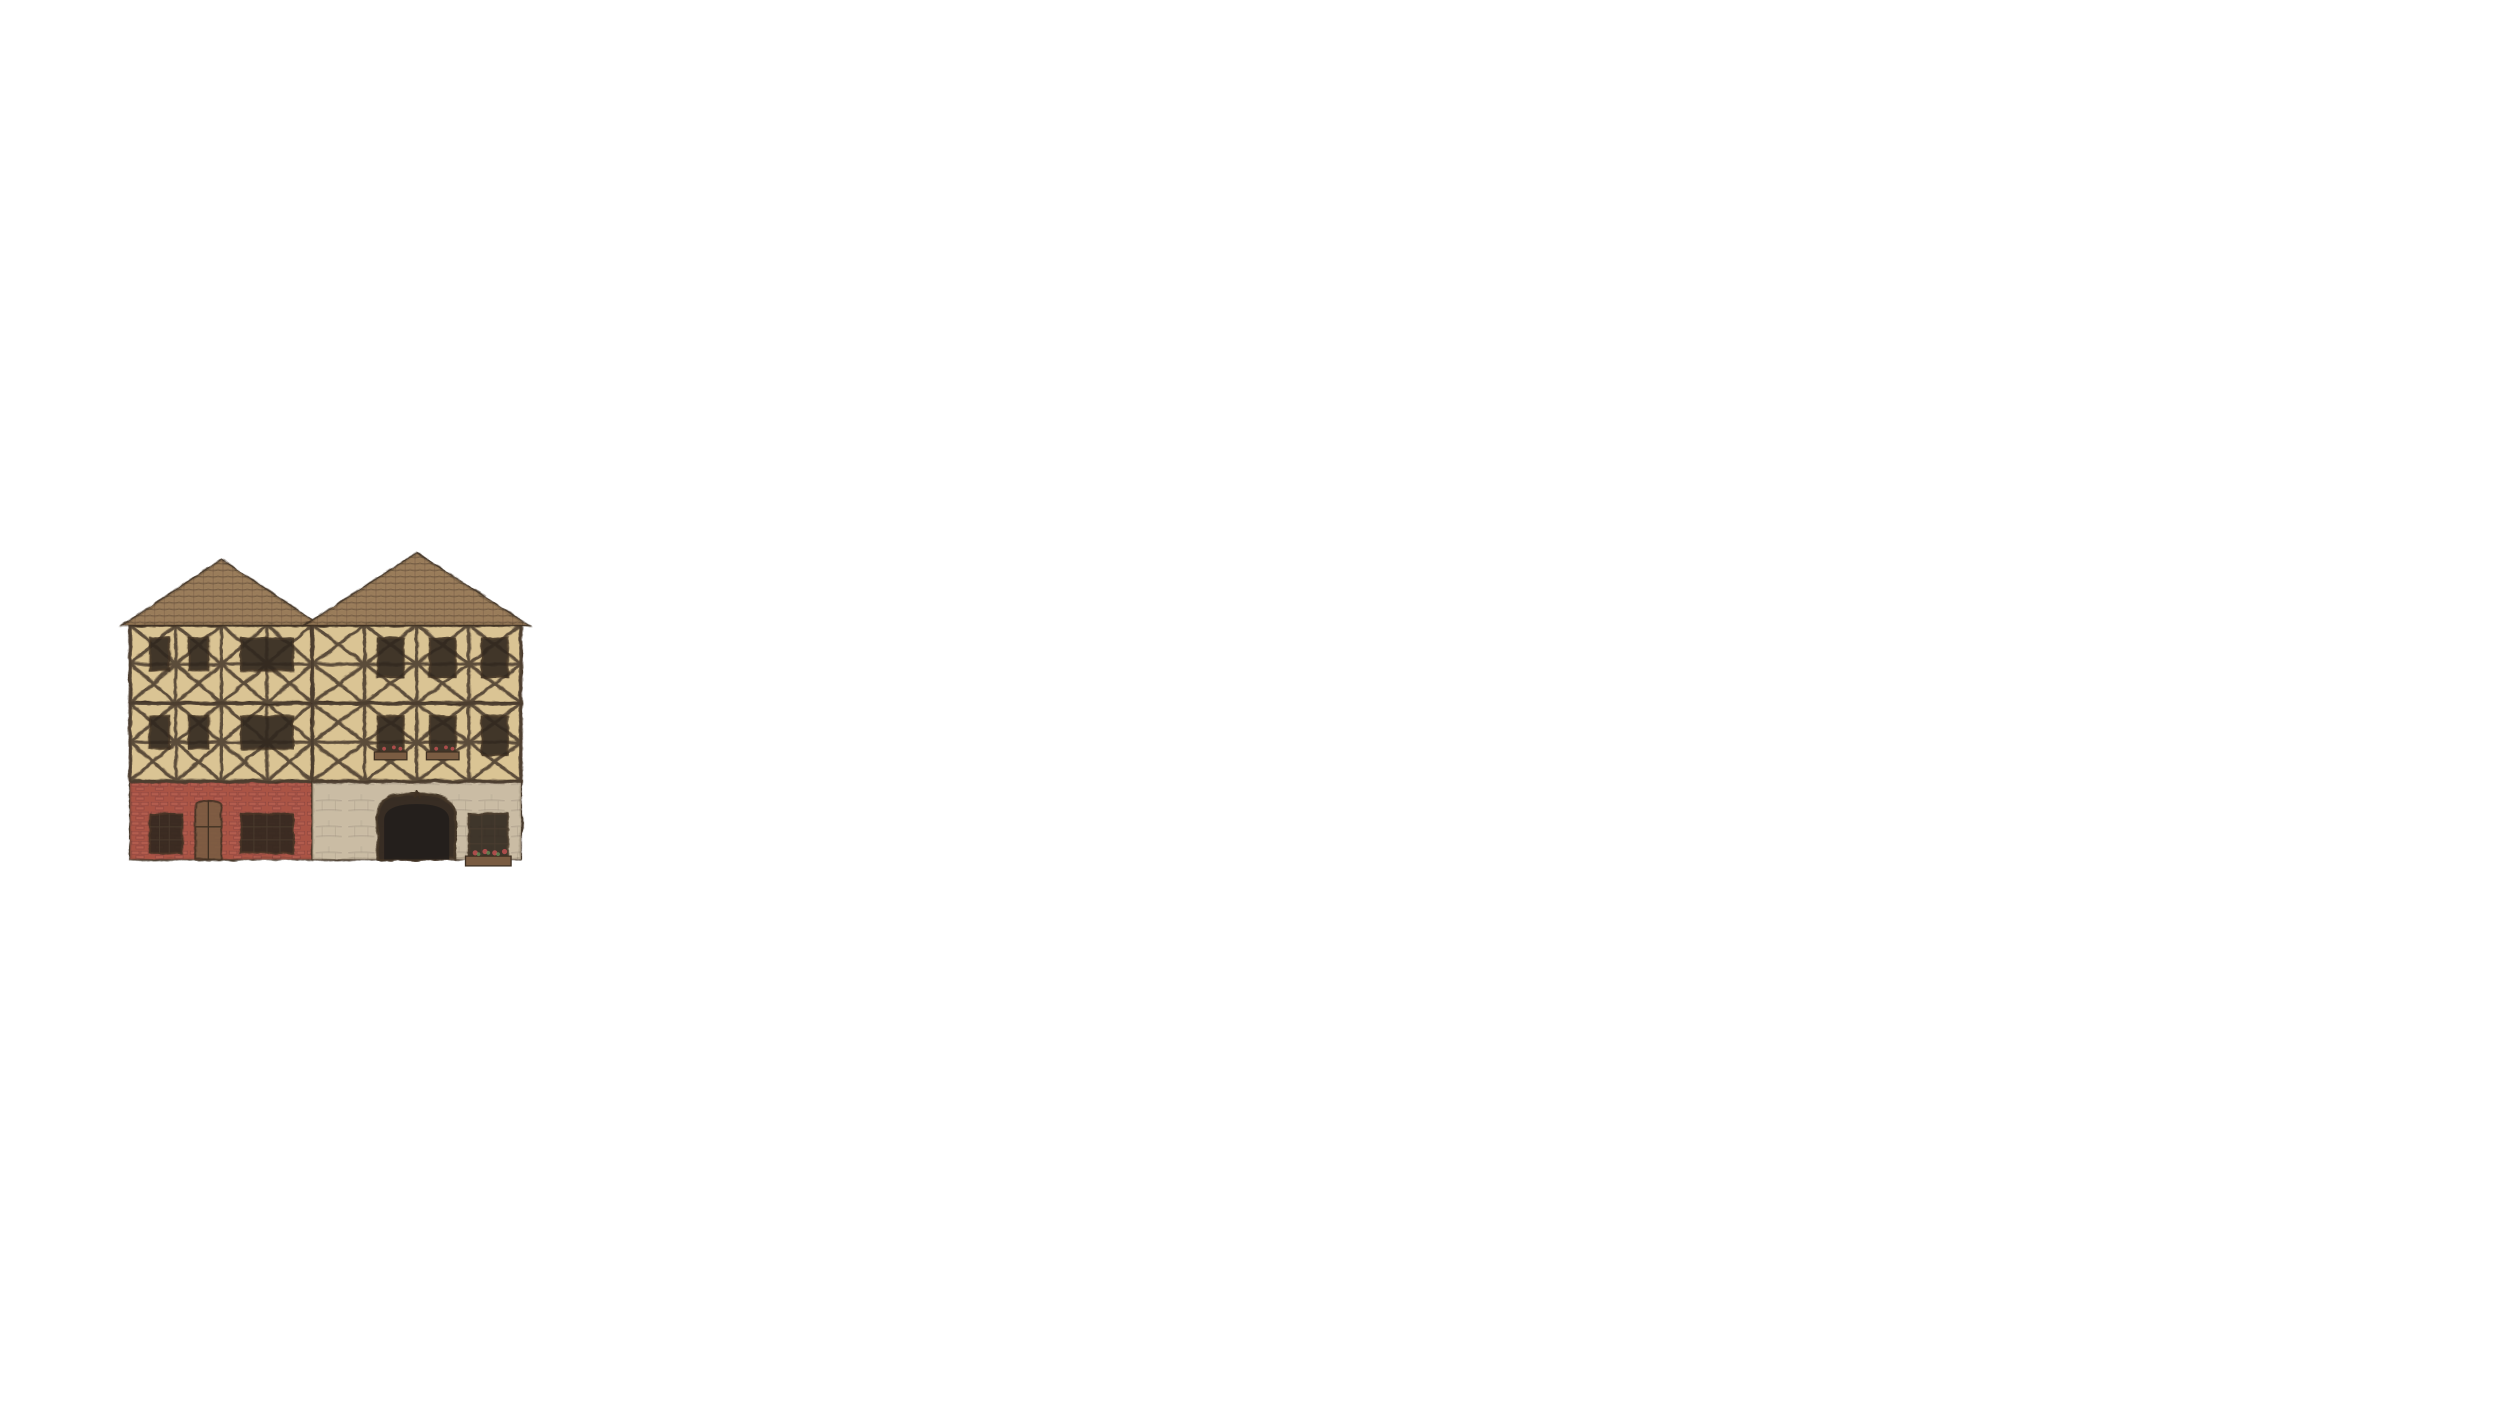
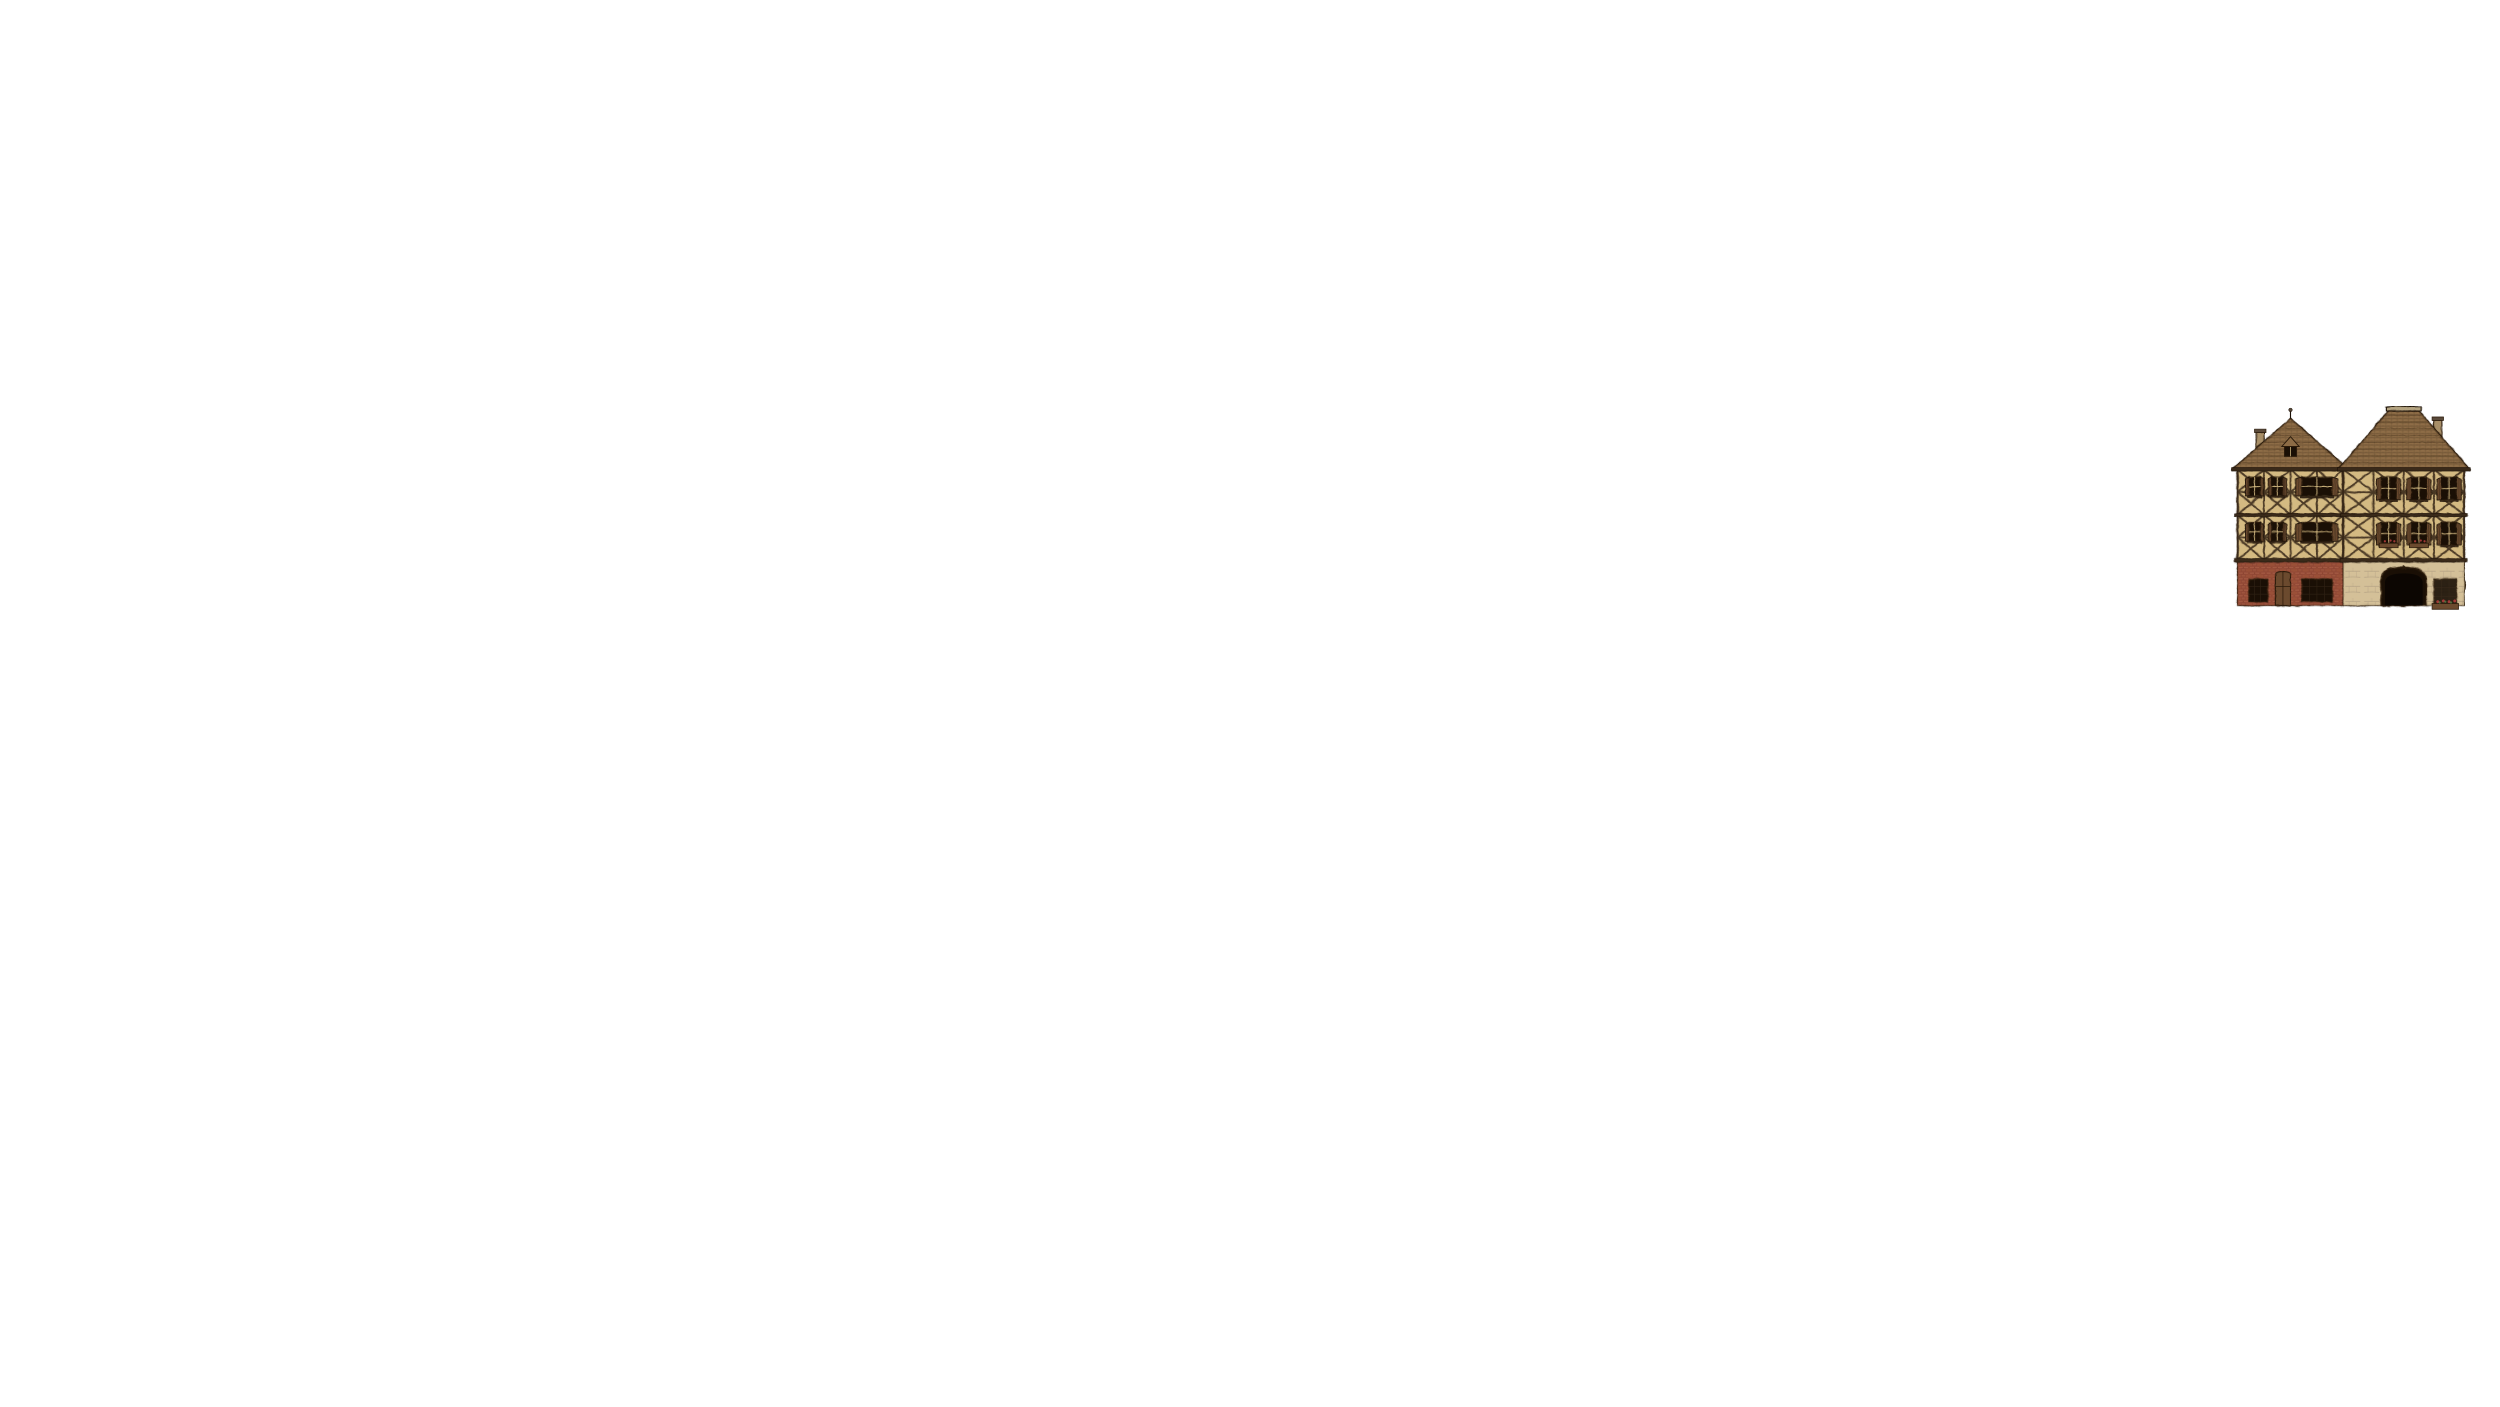
<svg xmlns="http://www.w3.org/2000/svg" viewBox="0 0 3840 2160" width="3840" height="2160">
  <defs>
    <pattern id="brickTexture" patternUnits="userSpaceOnUse" width="30" height="15">
-       <rect width="30" height="15" fill="#a04030" />
-       <rect x="2" y="2" width="12" height="5" fill="#b05040" stroke="#602020" stroke-width="0.8" opacity="0.7" />
-       <rect x="16" y="2" width="12" height="5" fill="#b05040" stroke="#602020" stroke-width="0.8" opacity="0.7" />
-       <rect x="9" y="9" width="12" height="5" fill="#b05040" stroke="#602020" stroke-width="0.8" opacity="0.7" />
+       <rect width="30" height="15" fill="#9a5038" />
+       <rect x="2" y="2" width="12" height="5" fill="#a86048" stroke="#602020" stroke-width="0.8" opacity="0.7" />
+       <rect x="16" y="2" width="12" height="5" fill="#a86048" stroke="#602020" stroke-width="0.8" opacity="0.7" />
+       <rect x="9" y="9" width="12" height="5" fill="#a86048" stroke="#602020" stroke-width="0.8" opacity="0.7" />
    </pattern>
    <pattern id="stoneTexture" patternUnits="userSpaceOnUse" width="50" height="40">
-       <rect width="50" height="40" fill="#c4b59a" />
+       <rect width="50" height="40" fill="#d4c098" />
      <path d="M 5,10 Q 25,8 45,10" fill="none" stroke="#8a7a6a" stroke-width="1.5" opacity="0.6" />
      <path d="M 5,25 Q 25,23 45,25" fill="none" stroke="#8a7a6a" stroke-width="1.5" opacity="0.6" />
      <line x1="25" y1="0" x2="25" y2="10" stroke="#8a7a6a" stroke-width="1" opacity="0.5" />
      <line x1="15" y1="10" x2="15" y2="25" stroke="#8a7a6a" stroke-width="1" opacity="0.5" />
      <line x1="35" y1="10" x2="35" y2="25" stroke="#8a7a6a" stroke-width="1" opacity="0.5" />
    </pattern>
    <pattern id="hatchRoof" patternUnits="userSpaceOnUse" width="15" height="10">
      <rect width="15" height="10" fill="#8c6b45" />
      <path d="M 0,5 Q 7.5,8 15,5" fill="none" stroke="#2a1a0a" stroke-width="1.5" opacity="0.7" />
      <line x1="7.5" y1="0" x2="7.5" y2="10" stroke="#2a1a0a" stroke-width="0.8" opacity="0.5" />
    </pattern>
    <pattern id="hatchWood" patternUnits="userSpaceOnUse" width="8" height="8">
      <line x1="0" y1="4" x2="8" y2="4" stroke="#2a1a0a" stroke-width="1.5" opacity="0.7" />
      <line x1="4" y1="0" x2="4" y2="8" stroke="#2a1a0a" stroke-width="1" opacity="0.5" />
    </pattern>
    <filter id="sketchyHeavy" x="-15%" y="-15%" width="130%" height="130%">
      <feTurbulence type="fractalNoise" baseFrequency="0.03 0.04" numOctaves="4" seed="42" result="turb" />
      <feDisplacementMap in="SourceGraphic" in2="turb" scale="8" xChannelSelector="R" yChannelSelector="G" />
    </filter>
    <filter id="sketchyMedium" x="-10%" y="-10%" width="120%" height="120%">
      <feTurbulence type="fractalNoise" baseFrequency="0.05 0.07" numOctaves="3" seed="58" result="turb" />
      <feDisplacementMap in="SourceGraphic" in2="turb" scale="5" xChannelSelector="R" yChannelSelector="G" />
    </filter>
  </defs>
-   <g id="maisons-normandes" transform="translate(200, 900)" opacity="0.9">
+   <g id="maisons-normandes" transform="translate(3437, 686.4) scale(0.58)">
    <g id="maison-brique">
-       <rect x="0" y="300" width="280" height="120" fill="#a04030" stroke="#2a1a0a" stroke-width="4" filter="url(#sketchyHeavy)" opacity="0.95" />
+       <rect x="0" y="300" width="280" height="120" fill="#9a5038" stroke="#2a1a0a" stroke-width="4" filter="url(#sketchyHeavy)" />
      <rect x="0" y="300" width="280" height="120" fill="url(#brickTexture)" opacity="0.8" />
-       <path d="M 100,420 L 100,340 Q 100,330 120,330 Q 140,330 140,340 L 140,420 Z" fill="#6b4a2e" stroke="#2a1a0a" stroke-width="3" filter="url(#sketchyMedium)" opacity="0.9" />
+       <path d="M 100,420 L 100,340 Q 100,330 120,330 Q 140,330 140,340 L 140,420 Z" fill="#6b4a2e" stroke="#2a1a0a" stroke-width="3" filter="url(#sketchyMedium)" />
      <line x1="120" y1="330" x2="120" y2="420" stroke="#2a1a0a" stroke-width="2" />
      <line x1="100" y1="370" x2="140" y2="370" stroke="#2a1a0a" stroke-width="2" />
-       <g fill="#1a0f05" stroke="#2a1a0a" stroke-width="3" filter="url(#sketchyMedium)" opacity="0.9">
+       <g fill="#1a0f05" stroke="#2a1a0a" stroke-width="3" filter="url(#sketchyMedium)">
        <rect x="30" y="350" width="50" height="60" />
        <rect x="170" y="350" width="80" height="60" />
+       </g>
+       <g filter="url(#sketchyMedium)">
      </g>
      <g stroke="#3a2a1a" stroke-width="1.5" opacity="0.7">
        <line x1="45" y1="350" x2="45" y2="410" />
        <line x1="60" y1="350" x2="60" y2="410" />
        <line x1="30" y1="370" x2="80" y2="370" />
        <line x1="30" y1="390" x2="80" y2="390" />
        <line x1="190" y1="350" x2="190" y2="410" />
        <line x1="210" y1="350" x2="210" y2="410" />
        <line x1="230" y1="350" x2="230" y2="410" />
        <line x1="170" y1="370" x2="250" y2="370" />
        <line x1="170" y1="390" x2="250" y2="390" />
      </g>
-       <rect x="0" y="180" width="280" height="120" fill="#d4ba82" stroke="#2a1a0a" stroke-width="4" filter="url(#sketchyHeavy)" opacity="0.95" />
+       <rect x="0" y="180" width="280" height="120" fill="#d4ba82" stroke="#2a1a0a" stroke-width="4" filter="url(#sketchyHeavy)" />
      <g stroke="#3a2a1a" stroke-width="5" opacity="0.9" filter="url(#sketchyMedium)">
        <line x1="0" y1="180" x2="0" y2="300" />
        <line x1="70" y1="180" x2="70" y2="300" />
        <line x1="140" y1="180" x2="140" y2="300" />
        <line x1="210" y1="180" x2="210" y2="300" />
        <line x1="280" y1="180" x2="280" y2="300" />
        <line x1="0" y1="180" x2="280" y2="180" />
        <line x1="0" y1="240" x2="280" y2="240" />
        <line x1="0" y1="300" x2="280" y2="300" />
        <line x1="0" y1="180" x2="70" y2="240" />
        <line x1="70" y1="180" x2="0" y2="240" />
        <line x1="70" y1="180" x2="140" y2="240" />
        <line x1="140" y1="180" x2="70" y2="240" />
        <line x1="140" y1="180" x2="210" y2="240" />
        <line x1="210" y1="180" x2="140" y2="240" />
        <line x1="210" y1="180" x2="280" y2="240" />
        <line x1="280" y1="180" x2="210" y2="240" />
        <line x1="0" y1="240" x2="70" y2="300" />
        <line x1="70" y1="240" x2="0" y2="300" />
        <line x1="70" y1="240" x2="140" y2="300" />
        <line x1="140" y1="240" x2="70" y2="300" />
        <line x1="140" y1="240" x2="210" y2="300" />
        <line x1="210" y1="240" x2="140" y2="300" />
        <line x1="210" y1="240" x2="280" y2="300" />
        <line x1="280" y1="240" x2="210" y2="300" />
      </g>
-       <g fill="#1a0f05" stroke="#2a1a0a" stroke-width="3" filter="url(#sketchyMedium)" opacity="0.9">
+       <g fill="#1a0f05" stroke="#2a1a0a" stroke-width="3" filter="url(#sketchyMedium)">
        <rect x="30" y="200" width="30" height="50" />
        <rect x="90" y="200" width="30" height="50" />
        <rect x="170" y="200" width="80" height="50" />
      </g>
-       <rect x="0" y="60" width="280" height="120" fill="#d4ba82" stroke="#2a1a0a" stroke-width="4" filter="url(#sketchyHeavy)" opacity="0.95" />
+       <g filter="url(#sketchyMedium)">
+         <path d="M 30,200 L 21,205 L 21,250 L 30,250 Z" fill="#6b4a2e" stroke="#1a0f05" stroke-width="2.5" />
+         <path d="M 60,200 L 69,205 L 69,250 L 60,250 Z" fill="#6b4a2e" stroke="#1a0f05" stroke-width="2.5" />
+         <path d="M 25.5,204.5 L 25.5,248 M 64.5,204.5 L 64.5,248" stroke="#3a2a1a" stroke-width="1.5" />
+         <path d="M 90,200 L 81,205 L 81,250 L 90,250 Z" fill="#6b4a2e" stroke="#1a0f05" stroke-width="2.5" />
+         <path d="M 120,200 L 129,205 L 129,250 L 120,250 Z" fill="#6b4a2e" stroke="#1a0f05" stroke-width="2.5" />
+         <path d="M 85.5,204.5 L 85.5,248 M 124.5,204.5 L 124.5,248" stroke="#3a2a1a" stroke-width="1.5" />
+         <path d="M 170,200 L 154,205 L 154,250 L 170,250 Z" fill="#6b4a2e" stroke="#1a0f05" stroke-width="2.5" />
+         <path d="M 250,200 L 266,205 L 266,250 L 250,250 Z" fill="#6b4a2e" stroke="#1a0f05" stroke-width="2.5" />
+         <path d="M 162,204.5 L 162,248 M 258,204.5 L 258,248" stroke="#3a2a1a" stroke-width="1.5" />
+       </g>
+       <g filter="url(#sketchyMedium)">
+         <path d="M 45,200 L 45,250 M 30,225 L 60,225" stroke="#d4ba82" stroke-width="2.5" />
+         <rect x="26" y="250" width="38" height="5" fill="#3a2a1a" stroke="#1a0f05" stroke-width="1.5" />
+         <path d="M 105,200 L 105,250 M 90,225 L 120,225" stroke="#d4ba82" stroke-width="2.5" />
+         <rect x="86" y="250" width="38" height="5" fill="#3a2a1a" stroke="#1a0f05" stroke-width="1.5" />
+         <path d="M 210,200 L 210,250 M 170,225 L 250,225" stroke="#d4ba82" stroke-width="2.5" />
+         <rect x="166" y="250" width="88" height="5" fill="#3a2a1a" stroke="#1a0f05" stroke-width="1.5" />
+       </g>
+       <rect x="0" y="60" width="280" height="120" fill="#d4ba82" stroke="#2a1a0a" stroke-width="4" filter="url(#sketchyHeavy)" />
      <g stroke="#3a2a1a" stroke-width="5" opacity="0.9" filter="url(#sketchyMedium)">
        <line x1="0" y1="60" x2="0" y2="180" />
        <line x1="70" y1="60" x2="70" y2="180" />
        <line x1="140" y1="60" x2="140" y2="180" />
        <line x1="210" y1="60" x2="210" y2="180" />
        <line x1="280" y1="60" x2="280" y2="180" />
        <line x1="0" y1="60" x2="280" y2="60" />
        <line x1="0" y1="120" x2="280" y2="120" />
        <line x1="0" y1="180" x2="280" y2="180" />
        <line x1="0" y1="60" x2="70" y2="120" />
        <line x1="70" y1="60" x2="0" y2="120" />
        <line x1="70" y1="60" x2="140" y2="120" />
        <line x1="140" y1="60" x2="70" y2="120" />
        <line x1="140" y1="60" x2="210" y2="120" />
        <line x1="210" y1="60" x2="140" y2="120" />
        <line x1="210" y1="60" x2="280" y2="120" />
        <line x1="280" y1="60" x2="210" y2="120" />
        <line x1="0" y1="120" x2="70" y2="180" />
        <line x1="70" y1="120" x2="0" y2="180" />
        <line x1="70" y1="120" x2="140" y2="180" />
        <line x1="140" y1="120" x2="70" y2="180" />
        <line x1="140" y1="120" x2="210" y2="180" />
        <line x1="210" y1="120" x2="140" y2="180" />
        <line x1="210" y1="120" x2="280" y2="180" />
        <line x1="280" y1="120" x2="210" y2="180" />
      </g>
-       <g fill="#1a0f05" stroke="#2a1a0a" stroke-width="3" filter="url(#sketchyMedium)" opacity="0.9">
+       <g fill="#1a0f05" stroke="#2a1a0a" stroke-width="3" filter="url(#sketchyMedium)">
        <rect x="30" y="80" width="30" height="50" />
        <rect x="90" y="80" width="30" height="50" />
        <rect x="170" y="80" width="80" height="50" />
      </g>
-       <polygon points="-10,60 140,-40 290,60" fill="#8c6b45" stroke="#2a1a0a" stroke-width="4" filter="url(#sketchyMedium)" opacity="0.95" />
-       <polygon points="-10,60 140,-40 290,60" fill="url(#hatchRoof)" opacity="0.7" />
+       <g filter="url(#sketchyMedium)">
+         <path d="M 30,80 L 21,85 L 21,130 L 30,130 Z" fill="#6b4a2e" stroke="#1a0f05" stroke-width="2.5" />
+         <path d="M 60,80 L 69,85 L 69,130 L 60,130 Z" fill="#6b4a2e" stroke="#1a0f05" stroke-width="2.5" />
+         <path d="M 25.5,84.5 L 25.5,128 M 64.5,84.5 L 64.5,128" stroke="#3a2a1a" stroke-width="1.5" />
+         <path d="M 90,80 L 81,85 L 81,130 L 90,130 Z" fill="#6b4a2e" stroke="#1a0f05" stroke-width="2.5" />
+         <path d="M 120,80 L 129,85 L 129,130 L 120,130 Z" fill="#6b4a2e" stroke="#1a0f05" stroke-width="2.5" />
+         <path d="M 85.5,84.5 L 85.5,128 M 124.5,84.5 L 124.5,128" stroke="#3a2a1a" stroke-width="1.5" />
+         <path d="M 170,80 L 154,85 L 154,130 L 170,130 Z" fill="#6b4a2e" stroke="#1a0f05" stroke-width="2.5" />
+         <path d="M 250,80 L 266,85 L 266,130 L 250,130 Z" fill="#6b4a2e" stroke="#1a0f05" stroke-width="2.5" />
+         <path d="M 162,84.5 L 162,128 M 258,84.5 L 258,128" stroke="#3a2a1a" stroke-width="1.5" />
+       </g>
+       <g filter="url(#sketchyMedium)">
+         <path d="M 45,80 L 45,130 M 30,105 L 60,105" stroke="#d4ba82" stroke-width="2.5" />
+         <rect x="26" y="130" width="38" height="5" fill="#3a2a1a" stroke="#1a0f05" stroke-width="1.5" />
+         <path d="M 105,80 L 105,130 M 90,105 L 120,105" stroke="#d4ba82" stroke-width="2.5" />
+         <rect x="86" y="130" width="38" height="5" fill="#3a2a1a" stroke="#1a0f05" stroke-width="1.5" />
+         <path d="M 210,80 L 210,130 M 170,105 L 250,105" stroke="#d4ba82" stroke-width="2.5" />
+         <rect x="166" y="130" width="88" height="5" fill="#3a2a1a" stroke="#1a0f05" stroke-width="1.5" />
+       </g>
+       <g fill="#3a2a1a" stroke="#1a0f05" stroke-width="1.5" filter="url(#sketchyMedium)">
+         <rect x="-8" y="176" width="296" height="9" />
+         <rect x="-8" y="296" width="296" height="9" />
+       </g>
+       <rect x="49" y="-38.87" width="22" height="98.87" fill="#a88f68" stroke="#2a1a0a" stroke-width="3" filter="url(#sketchyMedium)" />
+       <rect x="45" y="-46.87" width="30" height="9" fill="#5a4a3a" stroke="#2a1a0a" stroke-width="2" />
+       <polygon points="-14,60 140,-75 294,60" fill="#8c6b45" stroke="#2a1a0a" stroke-width="5" stroke-linejoin="round" filter="url(#sketchyMedium)" />
+       <polygon points="-14,60 140,-75 294,60" fill="url(#hatchRoof)" opacity="0.6" />
+       <g stroke="#2a1a0a" stroke-width="1.5" opacity="0.6" filter="url(#sketchyMedium)">
+         <line x1="10" y1="42" x2="270" y2="42" />
+         <line x1="30" y1="24" x2="250" y2="24" />
+         <line x1="51" y1="6" x2="229" y2="6" />
+         <line x1="71" y1="-12" x2="209" y2="-12" />
+         <line x1="92" y1="-30" x2="188" y2="-30" />
+         <line x1="112" y1="-48" x2="168" y2="-48" />
+         <line x1="133" y1="-66" x2="147" y2="-66" />
+       </g>
+       <line x1="140" y1="-75" x2="140" y2="-95" stroke="#1a0f05" stroke-width="3" />
+       <circle cx="140" cy="-98" r="4.5" fill="#5a4a3a" stroke="#1a0f05" stroke-width="1.5" />
+       <rect x="-16" y="55" width="312" height="9" fill="#3a2a1a" stroke="#1a0f05" stroke-width="1.5" />
+       <rect x="124" y="-1" width="32" height="26" fill="#1a0f05" stroke="#2a1a0a" stroke-width="2.5" />
+       <line x1="140" y1="-1" x2="140" y2="25" stroke="#d4ba82" stroke-width="2" />
+       <polygon points="117,-1 140,-27 163,-1" fill="#8c6b45" stroke="#2a1a0a" stroke-width="2.5" />
    </g>
    <g id="maison-pierre-passage" transform="translate(280, 0)">
-       <rect x="0" y="300" width="320" height="120" fill="#c4b59a" stroke="#2a1a0a" stroke-width="4" filter="url(#sketchyHeavy)" opacity="0.95" />
+       <rect x="0" y="300" width="320" height="120" fill="#d4c098" stroke="#2a1a0a" stroke-width="4" filter="url(#sketchyHeavy)" />
      <rect x="0" y="300" width="320" height="120" fill="url(#stoneTexture)" opacity="0.8" />
-       <path d="M 100,420 L 100,350 Q 100,320 160,320 Q 220,320 220,350 L 220,420 Z" fill="#1a0f05" stroke="#2a1a0a" stroke-width="4" filter="url(#sketchyHeavy)" opacity="0.95" />
+       <path d="M 100,420 L 100,350 Q 100,320 160,320 Q 220,320 220,350 L 220,420 Z" fill="#1a0f05" stroke="#2a1a0a" stroke-width="4" filter="url(#sketchyHeavy)" />
      <path d="M 110,420 L 110,360 Q 110,335 160,335 Q 210,335 210,360 L 210,420 Z" fill="#0a0502" opacity="0.9" />
      <path d="M 155,325 L 160,315 L 165,325" fill="none" stroke="#2a1a0a" stroke-width="3" filter="url(#sketchyMedium)" />
      <rect x="240" y="350" width="60" height="70" fill="#1a0f05" stroke="#2a1a0a" stroke-width="3" filter="url(#sketchyMedium)" opacity="0.9" />
      <g stroke="#3a2a1a" stroke-width="1.5" opacity="0.7">
        <line x1="260" y1="350" x2="260" y2="420" />
        <line x1="280" y1="350" x2="280" y2="420" />
        <line x1="240" y1="373" x2="300" y2="373" />
        <line x1="240" y1="396" x2="300" y2="396" />
      </g>
      <rect x="235" y="415" width="70" height="15" fill="#6b4a2e" stroke="#2a1a0a" stroke-width="2" />
      <g fill="#c04040" opacity="0.8">
        <circle cx="250" cy="410" r="4" />
        <circle cx="265" cy="408" r="4" />
        <circle cx="280" cy="410" r="4" />
        <circle cx="295" cy="408" r="4" />
      </g>
      <g fill="#5a8a4a" opacity="0.7">
        <circle cx="255" cy="412" r="3" />
        <circle cx="270" cy="410" r="3" />
        <circle cx="285" cy="412" r="3" />
      </g>
-       <rect x="0" y="180" width="320" height="120" fill="#d4ba82" stroke="#2a1a0a" stroke-width="4" filter="url(#sketchyHeavy)" opacity="0.95" />
+       <rect x="0" y="180" width="320" height="120" fill="#d4ba82" stroke="#2a1a0a" stroke-width="4" filter="url(#sketchyHeavy)" />
      <g stroke="#3a2a1a" stroke-width="5" opacity="0.9" filter="url(#sketchyMedium)">
        <line x1="0" y1="180" x2="0" y2="300" />
        <line x1="80" y1="180" x2="80" y2="300" />
        <line x1="160" y1="180" x2="160" y2="300" />
        <line x1="240" y1="180" x2="240" y2="300" />
        <line x1="320" y1="180" x2="320" y2="300" />
        <line x1="0" y1="180" x2="320" y2="180" />
        <line x1="0" y1="240" x2="320" y2="240" />
        <line x1="0" y1="300" x2="320" y2="300" />
        <line x1="0" y1="180" x2="80" y2="240" />
        <line x1="80" y1="180" x2="0" y2="240" />
        <line x1="80" y1="180" x2="160" y2="240" />
        <line x1="160" y1="180" x2="80" y2="240" />
        <line x1="160" y1="180" x2="240" y2="240" />
        <line x1="240" y1="180" x2="160" y2="240" />
        <line x1="240" y1="180" x2="320" y2="240" />
        <line x1="320" y1="180" x2="240" y2="240" />
        <line x1="0" y1="240" x2="80" y2="300" />
        <line x1="80" y1="240" x2="0" y2="300" />
        <line x1="80" y1="240" x2="160" y2="300" />
        <line x1="160" y1="240" x2="80" y2="300" />
        <line x1="160" y1="240" x2="240" y2="300" />
        <line x1="240" y1="240" x2="160" y2="300" />
        <line x1="240" y1="240" x2="320" y2="300" />
        <line x1="320" y1="240" x2="240" y2="300" />
      </g>
-       <g fill="#1a0f05" stroke="#2a1a0a" stroke-width="3" filter="url(#sketchyMedium)" opacity="0.9">
+       <g fill="#1a0f05" stroke="#2a1a0a" stroke-width="3" filter="url(#sketchyMedium)">
        <rect x="100" y="200" width="40" height="60" />
        <rect x="180" y="200" width="40" height="60" />
        <rect x="260" y="200" width="40" height="60" />
+       </g>
+       <g filter="url(#sketchyMedium)">
+         <path d="M 100,200 L 88,206 L 88,260 L 100,260 Z" fill="#6b4a2e" stroke="#1a0f05" stroke-width="2.5" />
+         <path d="M 140,200 L 152,206 L 152,260 L 140,260 Z" fill="#6b4a2e" stroke="#1a0f05" stroke-width="2.5" />
+         <path d="M 94,205 L 94,258 M 146,205 L 146,258" stroke="#3a2a1a" stroke-width="1.5" />
+         <path d="M 180,200 L 168,206 L 168,260 L 180,260 Z" fill="#6b4a2e" stroke="#1a0f05" stroke-width="2.5" />
+         <path d="M 220,200 L 232,206 L 232,260 L 220,260 Z" fill="#6b4a2e" stroke="#1a0f05" stroke-width="2.5" />
+         <path d="M 174,205 L 174,258 M 226,205 L 226,258" stroke="#3a2a1a" stroke-width="1.5" />
+         <path d="M 260,200 L 248,206 L 248,260 L 260,260 Z" fill="#6b4a2e" stroke="#1a0f05" stroke-width="2.5" />
+         <path d="M 300,200 L 312,206 L 312,260 L 300,260 Z" fill="#6b4a2e" stroke="#1a0f05" stroke-width="2.5" />
+         <path d="M 254,205 L 254,258 M 306,205 L 306,258" stroke="#3a2a1a" stroke-width="1.5" />
+       </g>
+       <g filter="url(#sketchyMedium)">
+         <path d="M 120,200 L 120,260 M 100,230 L 140,230" stroke="#d4ba82" stroke-width="2.5" />
+         <rect x="96" y="260" width="48" height="5" fill="#3a2a1a" stroke="#1a0f05" stroke-width="1.5" />
+         <path d="M 200,200 L 200,260 M 180,230 L 220,230" stroke="#d4ba82" stroke-width="2.5" />
+         <rect x="176" y="260" width="48" height="5" fill="#3a2a1a" stroke="#1a0f05" stroke-width="1.5" />
+         <path d="M 280,200 L 280,260 M 260,230 L 300,230" stroke="#d4ba82" stroke-width="2.5" />
+         <rect x="256" y="260" width="48" height="5" fill="#3a2a1a" stroke="#1a0f05" stroke-width="1.5" />
      </g>
      <g>
        <rect x="95" y="255" width="50" height="12" fill="#6b4a2e" stroke="#2a1a0a" stroke-width="2" />
        <circle cx="110" cy="250" r="3" fill="#c04040" opacity="0.8" />
        <circle cx="125" cy="248" r="3" fill="#c04040" opacity="0.8" />
        <circle cx="135" cy="250" r="3" fill="#c04040" opacity="0.8" />
        <rect x="175" y="255" width="50" height="12" fill="#6b4a2e" stroke="#2a1a0a" stroke-width="2" />
        <circle cx="190" cy="250" r="3" fill="#c04040" opacity="0.8" />
        <circle cx="205" cy="248" r="3" fill="#c04040" opacity="0.8" />
        <circle cx="215" cy="250" r="3" fill="#c04040" opacity="0.8" />
      </g>
-       <rect x="0" y="60" width="320" height="120" fill="#d4ba82" stroke="#2a1a0a" stroke-width="4" filter="url(#sketchyHeavy)" opacity="0.95" />
+       <rect x="0" y="60" width="320" height="120" fill="#d4ba82" stroke="#2a1a0a" stroke-width="4" filter="url(#sketchyHeavy)" />
      <g stroke="#3a2a1a" stroke-width="5" opacity="0.9" filter="url(#sketchyMedium)">
        <line x1="0" y1="60" x2="0" y2="180" />
        <line x1="80" y1="60" x2="80" y2="180" />
        <line x1="160" y1="60" x2="160" y2="180" />
        <line x1="240" y1="60" x2="240" y2="180" />
        <line x1="320" y1="60" x2="320" y2="180" />
        <line x1="0" y1="60" x2="320" y2="60" />
        <line x1="0" y1="120" x2="320" y2="120" />
        <line x1="0" y1="180" x2="320" y2="180" />
        <line x1="0" y1="60" x2="80" y2="120" />
        <line x1="80" y1="60" x2="0" y2="120" />
        <line x1="80" y1="60" x2="160" y2="120" />
        <line x1="160" y1="60" x2="80" y2="120" />
        <line x1="160" y1="60" x2="240" y2="120" />
        <line x1="240" y1="60" x2="160" y2="120" />
        <line x1="240" y1="60" x2="320" y2="120" />
        <line x1="320" y1="60" x2="240" y2="120" />
        <line x1="0" y1="120" x2="80" y2="180" />
        <line x1="80" y1="120" x2="0" y2="180" />
        <line x1="80" y1="120" x2="160" y2="180" />
        <line x1="160" y1="120" x2="80" y2="180" />
        <line x1="160" y1="120" x2="240" y2="180" />
        <line x1="240" y1="120" x2="160" y2="180" />
        <line x1="240" y1="120" x2="320" y2="180" />
        <line x1="320" y1="120" x2="240" y2="180" />
      </g>
-       <g fill="#1a0f05" stroke="#2a1a0a" stroke-width="3" filter="url(#sketchyMedium)" opacity="0.9">
+       <g fill="#1a0f05" stroke="#2a1a0a" stroke-width="3" filter="url(#sketchyMedium)">
        <rect x="100" y="80" width="40" height="60" />
        <rect x="180" y="80" width="40" height="60" />
        <rect x="260" y="80" width="40" height="60" />
      </g>
-       <polygon points="-10,60 160,-50 330,60" fill="#8c6b45" stroke="#2a1a0a" stroke-width="4" filter="url(#sketchyMedium)" opacity="0.95" />
-       <polygon points="-10,60 160,-50 330,60" fill="url(#hatchRoof)" opacity="0.7" />
+       <g filter="url(#sketchyMedium)">
+         <path d="M 100,80 L 88,86 L 88,140 L 100,140 Z" fill="#6b4a2e" stroke="#1a0f05" stroke-width="2.5" />
+         <path d="M 140,80 L 152,86 L 152,140 L 140,140 Z" fill="#6b4a2e" stroke="#1a0f05" stroke-width="2.5" />
+         <path d="M 94,85 L 94,138 M 146,85 L 146,138" stroke="#3a2a1a" stroke-width="1.5" />
+         <path d="M 180,80 L 168,86 L 168,140 L 180,140 Z" fill="#6b4a2e" stroke="#1a0f05" stroke-width="2.5" />
+         <path d="M 220,80 L 232,86 L 232,140 L 220,140 Z" fill="#6b4a2e" stroke="#1a0f05" stroke-width="2.5" />
+         <path d="M 174,85 L 174,138 M 226,85 L 226,138" stroke="#3a2a1a" stroke-width="1.5" />
+         <path d="M 260,80 L 248,86 L 248,140 L 260,140 Z" fill="#6b4a2e" stroke="#1a0f05" stroke-width="2.5" />
+         <path d="M 300,80 L 312,86 L 312,140 L 300,140 Z" fill="#6b4a2e" stroke="#1a0f05" stroke-width="2.5" />
+         <path d="M 254,85 L 254,138 M 306,85 L 306,138" stroke="#3a2a1a" stroke-width="1.5" />
+       </g>
+       <g filter="url(#sketchyMedium)">
+         <path d="M 120,80 L 120,140 M 100,110 L 140,110" stroke="#d4ba82" stroke-width="2.5" />
+         <rect x="96" y="140" width="48" height="5" fill="#3a2a1a" stroke="#1a0f05" stroke-width="1.5" />
+         <path d="M 200,80 L 200,140 M 180,110 L 220,110" stroke="#d4ba82" stroke-width="2.5" />
+         <rect x="176" y="140" width="48" height="5" fill="#3a2a1a" stroke="#1a0f05" stroke-width="1.5" />
+         <path d="M 280,80 L 280,140 M 260,110 L 300,110" stroke="#d4ba82" stroke-width="2.5" />
+         <rect x="256" y="140" width="48" height="5" fill="#3a2a1a" stroke="#1a0f05" stroke-width="1.5" />
+       </g>
+       <g fill="#3a2a1a" stroke="#1a0f05" stroke-width="1.5" filter="url(#sketchyMedium)">
+         <rect x="-8" y="176" width="336" height="9" />
+         <rect x="-8" y="296" width="336" height="9" />
+       </g>
+       <rect x="239" y="-71.164" width="22" height="131.164" fill="#a88f68" stroke="#2a1a0a" stroke-width="3" filter="url(#sketchyMedium)" />
+       <rect x="235" y="-79.164" width="30" height="9" fill="#5a4a3a" stroke="#2a1a0a" stroke-width="2" />
+       <polygon points="-14,60 120,-95 200,-95 334,60" fill="#8c6b45" stroke="#2a1a0a" stroke-width="5" stroke-linejoin="round" filter="url(#sketchyMedium)" />
+       <polygon points="-14,60 120,-95 200,-95 334,60" fill="url(#hatchRoof)" opacity="0.6" />
+       <g stroke="#2a1a0a" stroke-width="1.5" opacity="0.6" filter="url(#sketchyMedium)">
+         <line x1="5" y1="42" x2="315" y2="42" />
+         <line x1="20" y1="24" x2="300" y2="24" />
+         <line x1="36" y1="6" x2="284" y2="6" />
+         <line x1="51" y1="-12" x2="269" y2="-12" />
+         <line x1="67" y1="-30" x2="253" y2="-30" />
+         <line x1="82" y1="-48" x2="238" y2="-48" />
+         <line x1="98" y1="-66" x2="222" y2="-66" />
+         <line x1="113" y1="-84" x2="207" y2="-84" />
+       </g>
+       <rect x="114" y="-107" width="92" height="12" fill="#b5a481" stroke="#1a0f05" stroke-width="3" filter="url(#sketchyMedium)" />
+       <rect x="-16" y="55" width="352" height="9" fill="#3a2a1a" stroke="#1a0f05" stroke-width="1.5" />
    </g>
  </g>
</svg>
